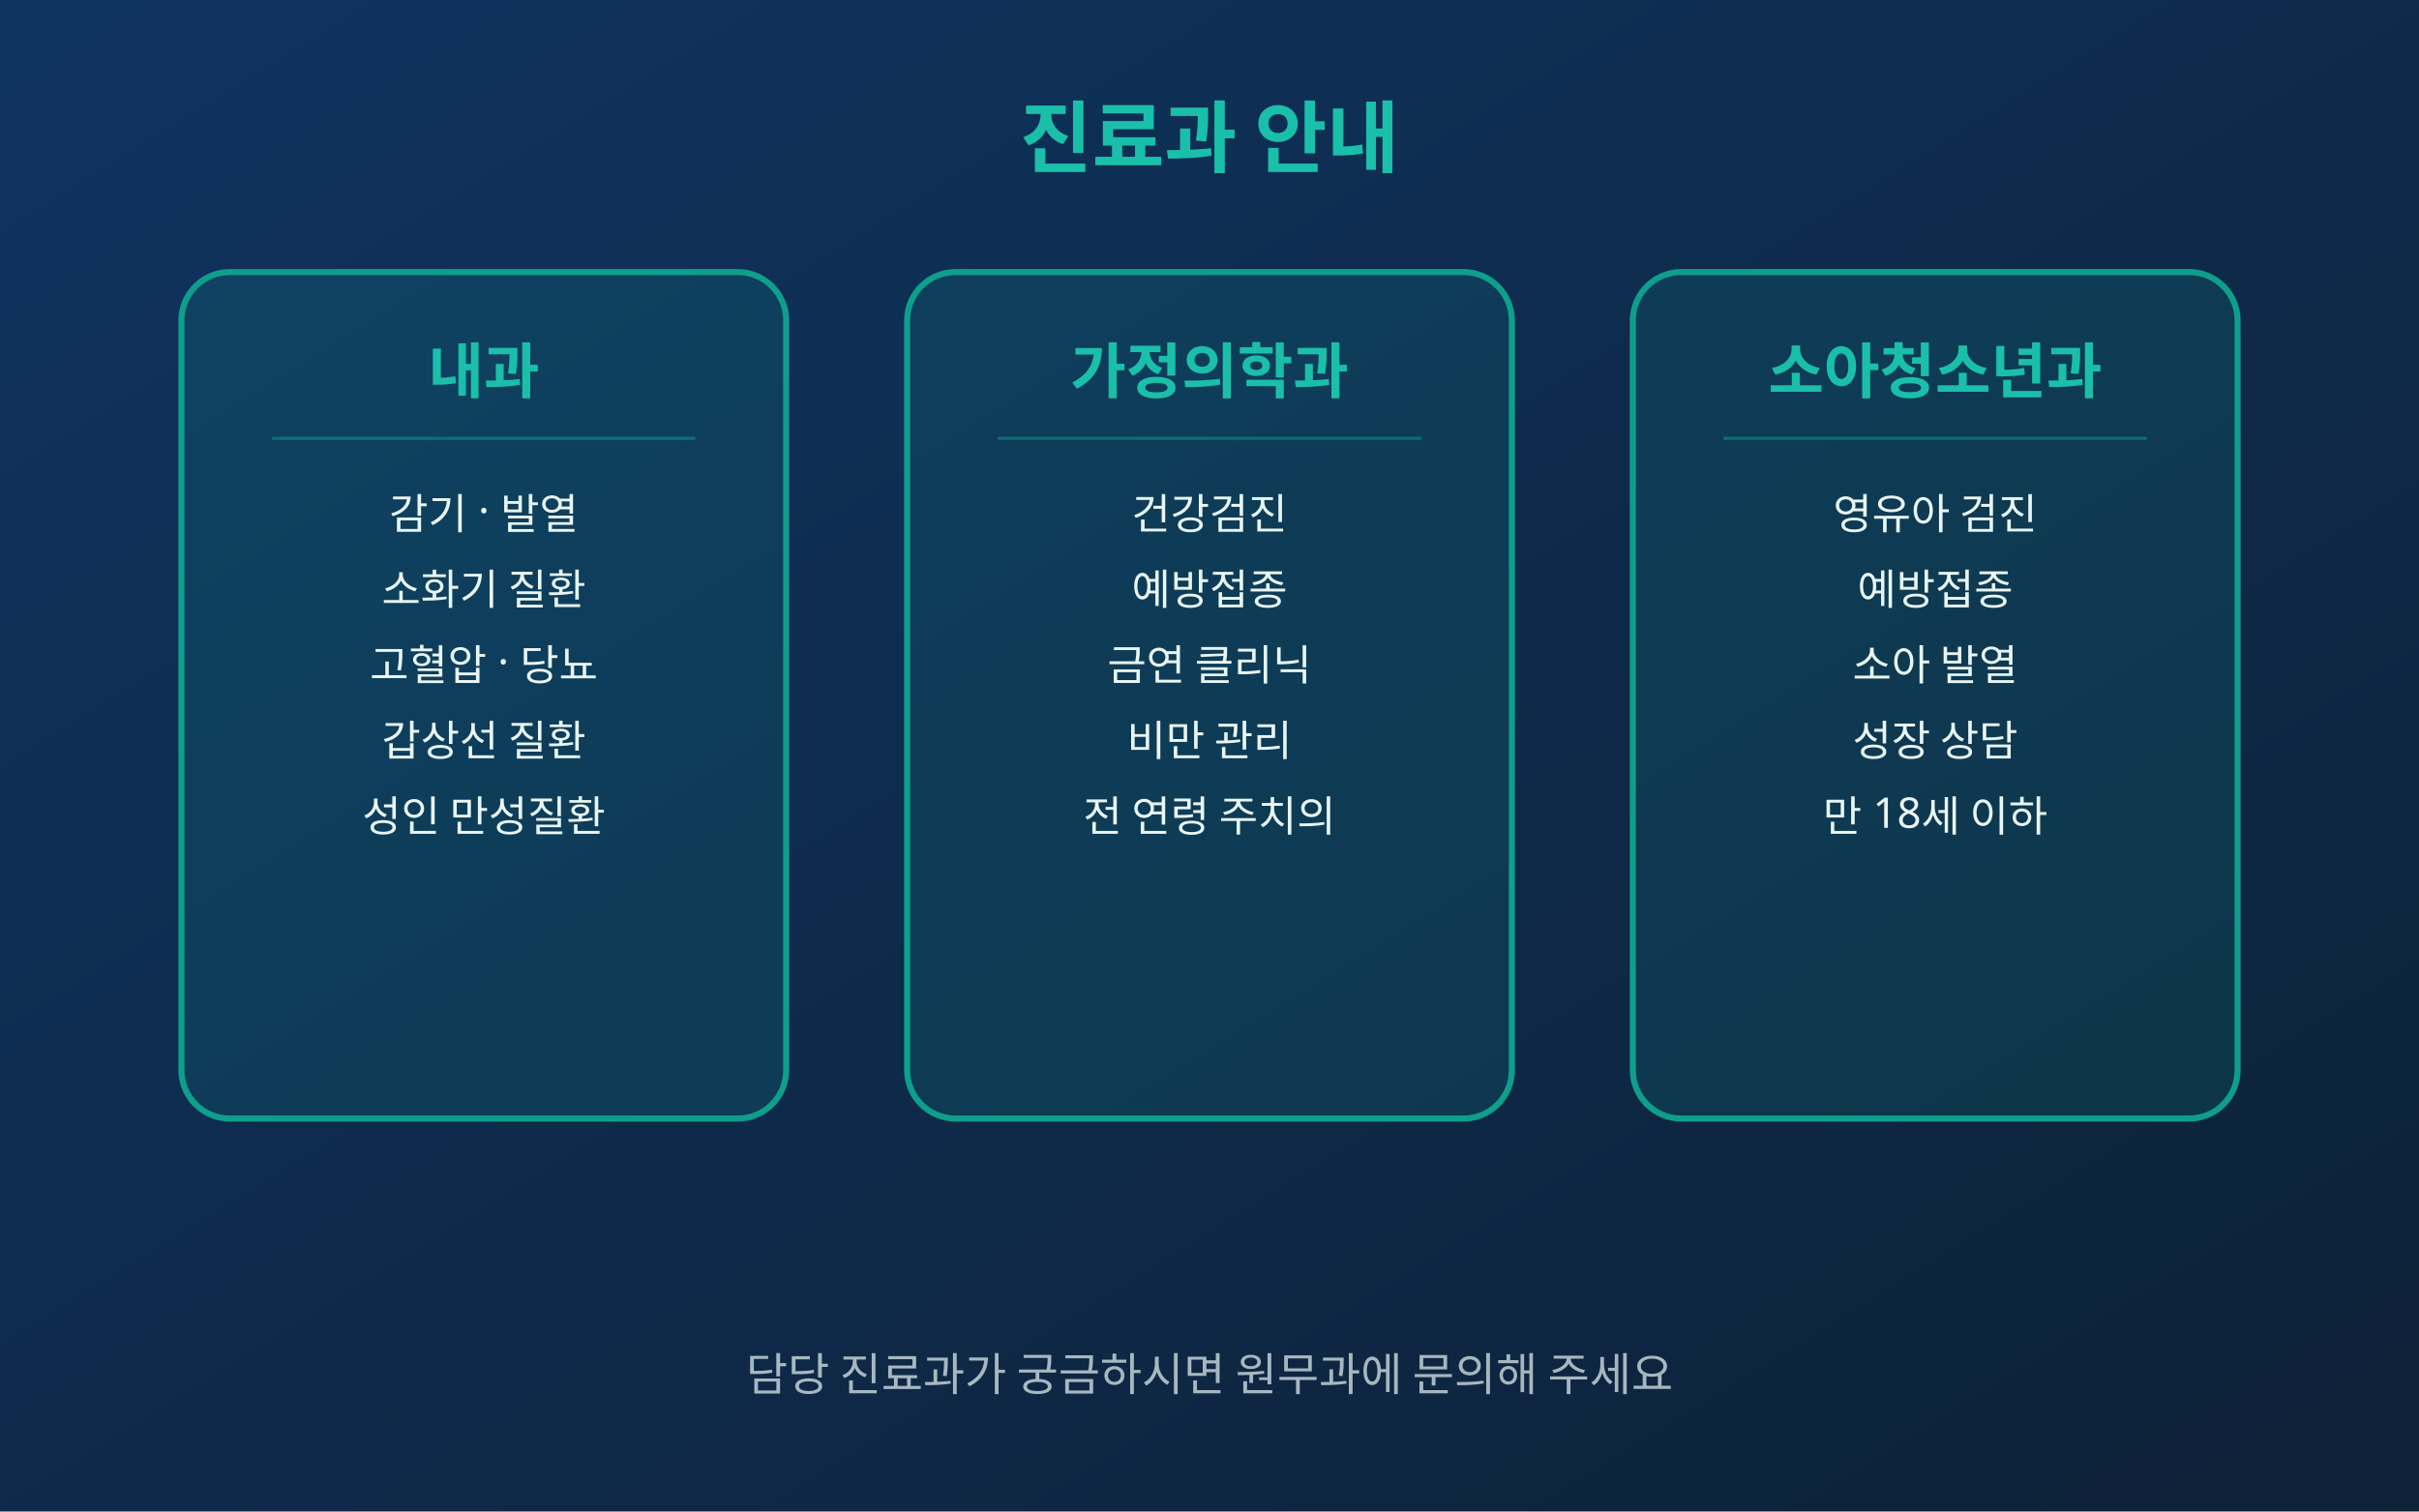
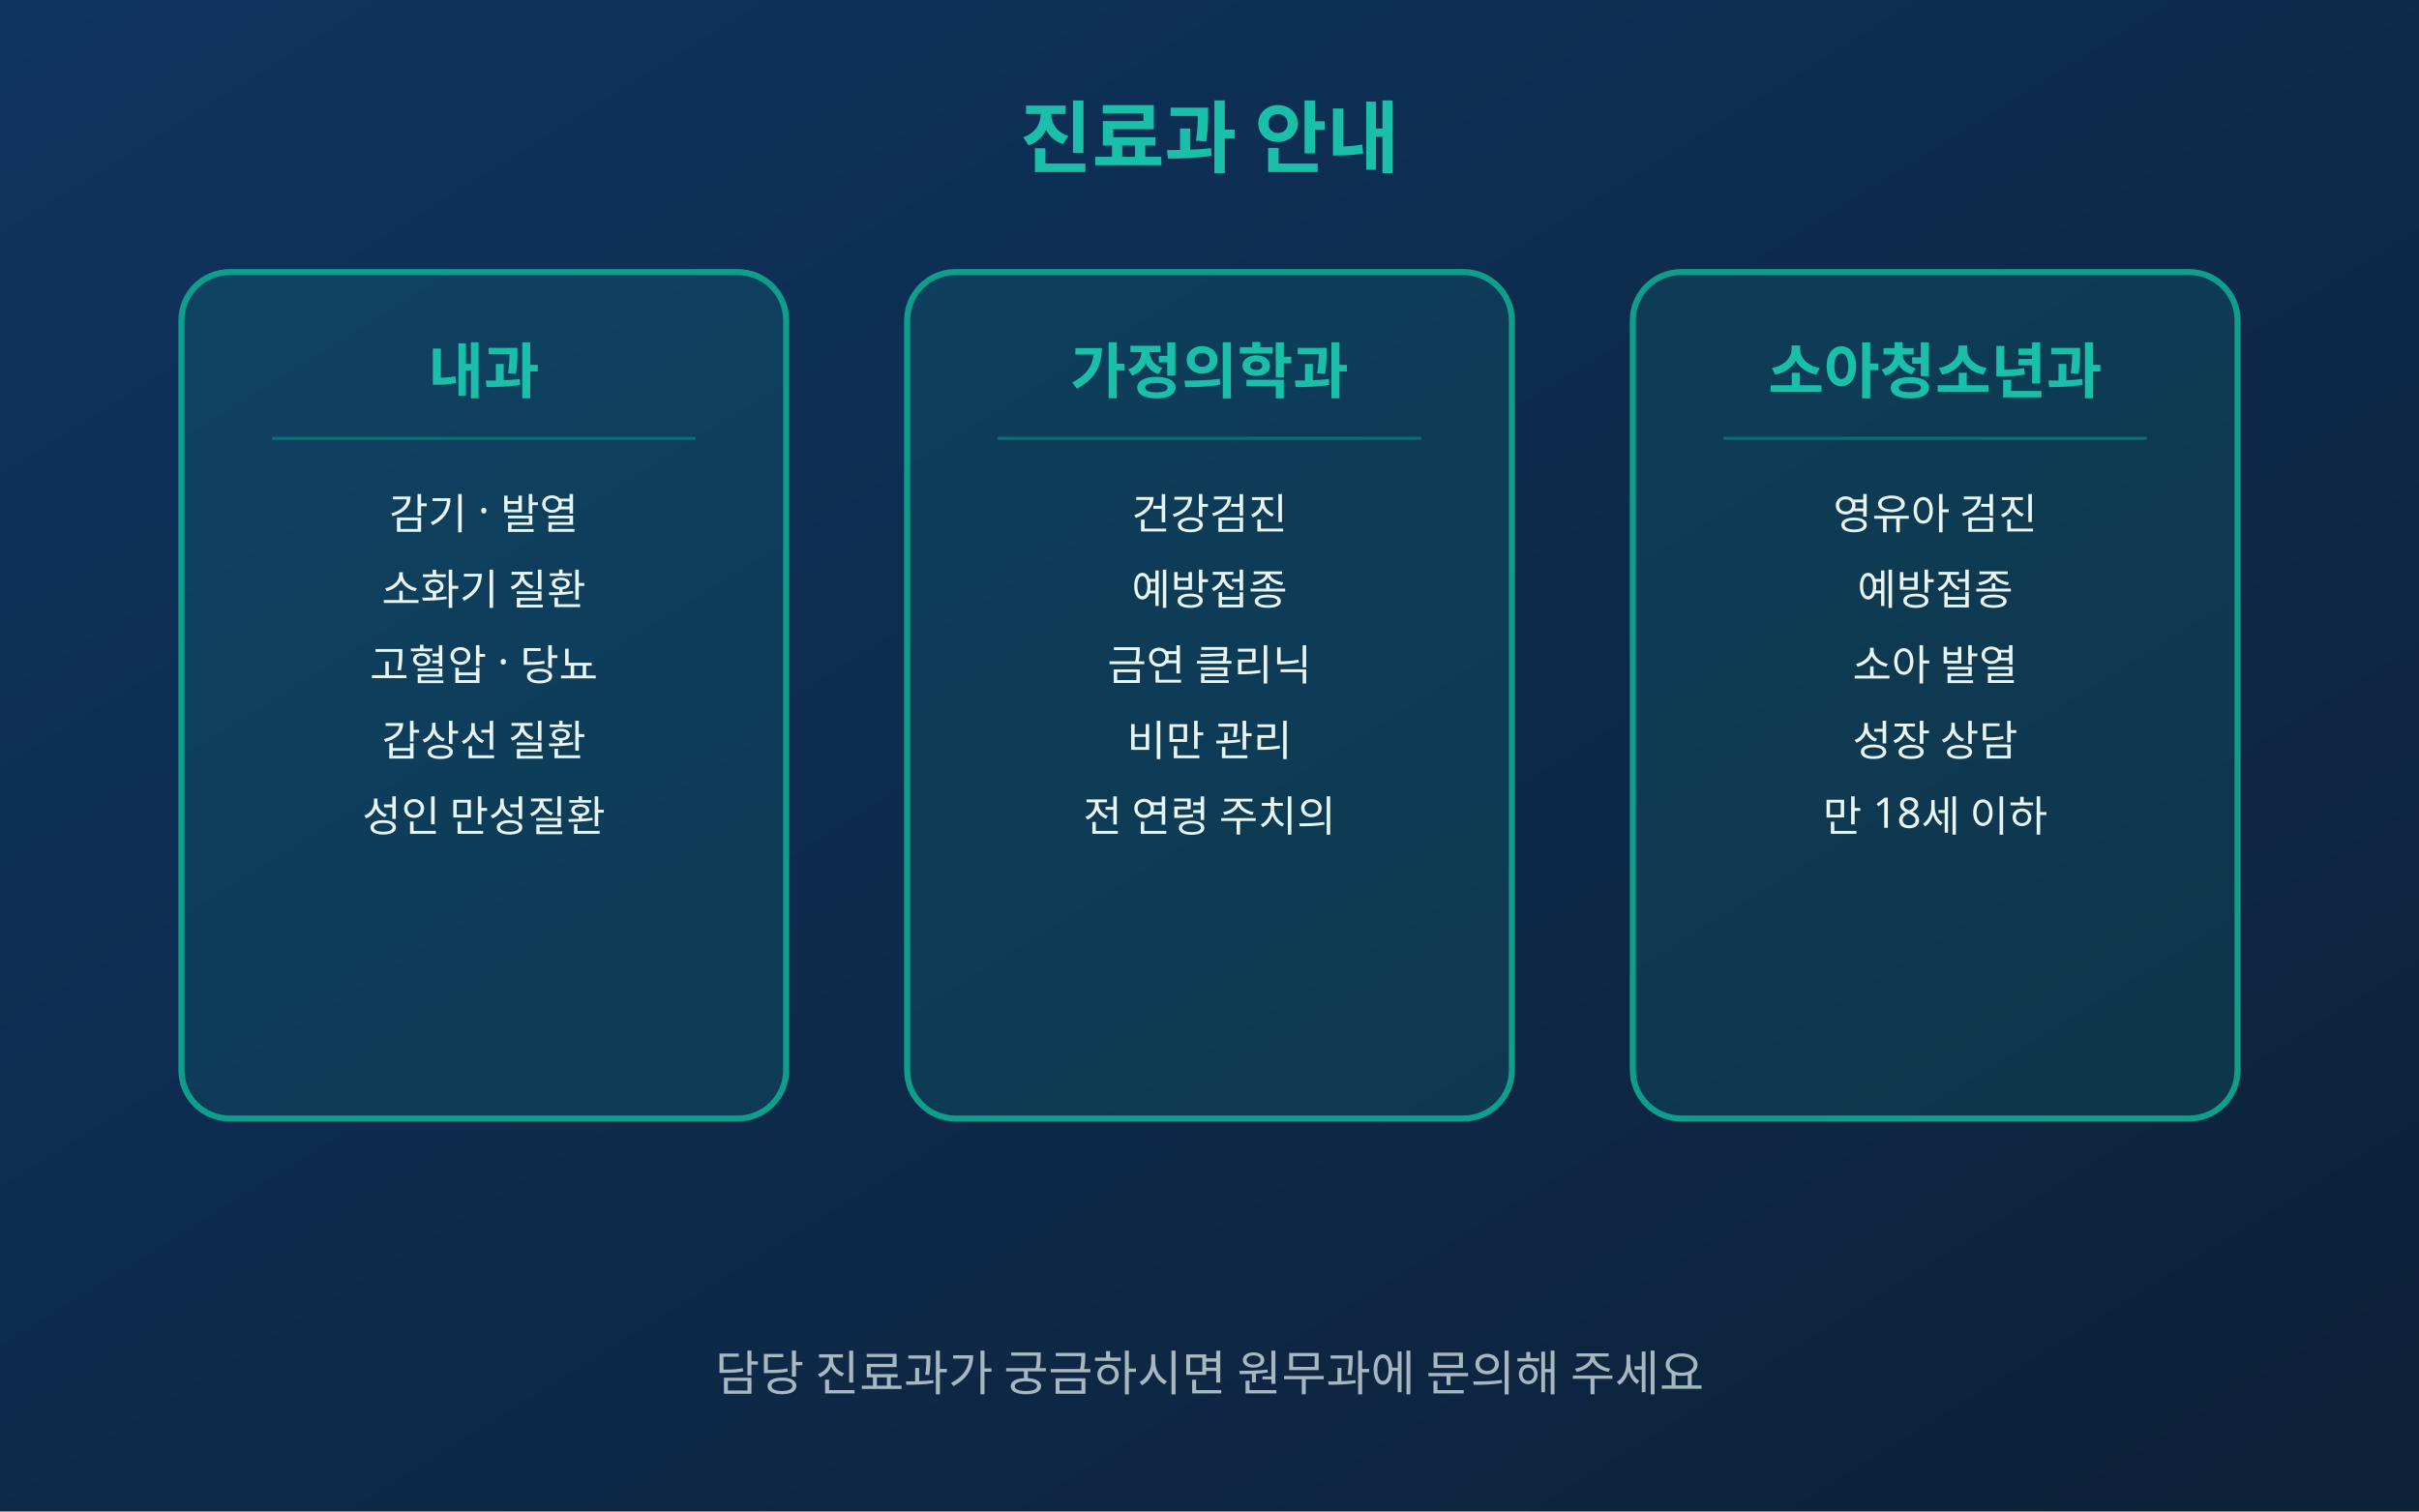
<svg xmlns="http://www.w3.org/2000/svg" viewBox="0 0 800 500" width="800" height="500">
  <defs>
    <linearGradient id="bg" x1="0" y1="0" x2="1" y2="1">
      <stop offset="0" stop-color="#0f3460" />
      <stop offset="1" stop-color="#0d2137" />
    </linearGradient>
  </defs>
  <rect width="800" height="500" fill="url(#bg)" />
  <text x="400" y="55" fill="#1abfaa" font-size="26" font-family="sans-serif" text-anchor="middle" font-weight="bold">진료과 안내</text>
  <rect x="60" y="90" width="200" height="280" rx="16" fill="#0e9f8c" fill-opacity="0.15" stroke="#0e9f8c" stroke-width="2" />
  <text x="160" y="130" fill="#1abfaa" font-size="20" font-family="sans-serif" text-anchor="middle" font-weight="bold">내과</text>
  <line x1="90" y1="145" x2="230" y2="145" stroke="#0e9f8c" stroke-width="1" opacity="0.5" />
  <text x="160" y="175" fill="#e8f5f3" font-size="14" font-family="sans-serif" text-anchor="middle">감기 · 발열</text>
  <text x="160" y="200" fill="#e8f5f3" font-size="14" font-family="sans-serif" text-anchor="middle">소화기 질환</text>
  <text x="160" y="225" fill="#e8f5f3" font-size="14" font-family="sans-serif" text-anchor="middle">고혈압 · 당뇨</text>
  <text x="160" y="250" fill="#e8f5f3" font-size="14" font-family="sans-serif" text-anchor="middle">갑상선 질환</text>
  <text x="160" y="275" fill="#e8f5f3" font-size="14" font-family="sans-serif" text-anchor="middle">성인 만성질환</text>
  <rect x="300" y="90" width="200" height="280" rx="16" fill="#0e9f8c" fill-opacity="0.15" stroke="#0e9f8c" stroke-width="2" />
  <text x="400" y="130" fill="#1abfaa" font-size="20" font-family="sans-serif" text-anchor="middle" font-weight="bold">가정의학과</text>
  <line x1="330" y1="145" x2="470" y2="145" stroke="#0e9f8c" stroke-width="1" opacity="0.5" />
  <text x="400" y="175" fill="#e8f5f3" font-size="14" font-family="sans-serif" text-anchor="middle">건강검진</text>
  <text x="400" y="200" fill="#e8f5f3" font-size="14" font-family="sans-serif" text-anchor="middle">예방접종</text>
  <text x="400" y="225" fill="#e8f5f3" font-size="14" font-family="sans-serif" text-anchor="middle">금연 클리닉</text>
  <text x="400" y="250" fill="#e8f5f3" font-size="14" font-family="sans-serif" text-anchor="middle">비만 관리</text>
  <text x="400" y="275" fill="#e8f5f3" font-size="14" font-family="sans-serif" text-anchor="middle">전 연령 주치의</text>
  <rect x="540" y="90" width="200" height="280" rx="16" fill="#0e9f8c" fill-opacity="0.15" stroke="#0e9f8c" stroke-width="2" />
  <text x="640" y="130" fill="#1abfaa" font-size="20" font-family="sans-serif" text-anchor="middle" font-weight="bold">소아청소년과</text>
  <line x1="570" y1="145" x2="710" y2="145" stroke="#0e9f8c" stroke-width="1" opacity="0.5" />
  <text x="640" y="175" fill="#e8f5f3" font-size="14" font-family="sans-serif" text-anchor="middle">영유아 검진</text>
  <text x="640" y="200" fill="#e8f5f3" font-size="14" font-family="sans-serif" text-anchor="middle">예방접종</text>
  <text x="640" y="225" fill="#e8f5f3" font-size="14" font-family="sans-serif" text-anchor="middle">소아 발열</text>
  <text x="640" y="250" fill="#e8f5f3" font-size="14" font-family="sans-serif" text-anchor="middle">성장 상담</text>
  <text x="640" y="275" fill="#e8f5f3" font-size="14" font-family="sans-serif" text-anchor="middle">만 18세 이하</text>
-   <text x="400" y="460" fill="#e8f5f3" font-size="15" text-anchor="middle" font-family="sans-serif" opacity="0.7">담당 진료과가 궁금하시면 원무과에 문의해 주세요</text>
+   <text x="400" y="460" fill="#e8f5f3" font-size="16" text-anchor="middle" font-family="sans-serif" opacity="0.7">담당 진료과가 궁금하시면 원무과에 문의해 주세요</text>
</svg>
